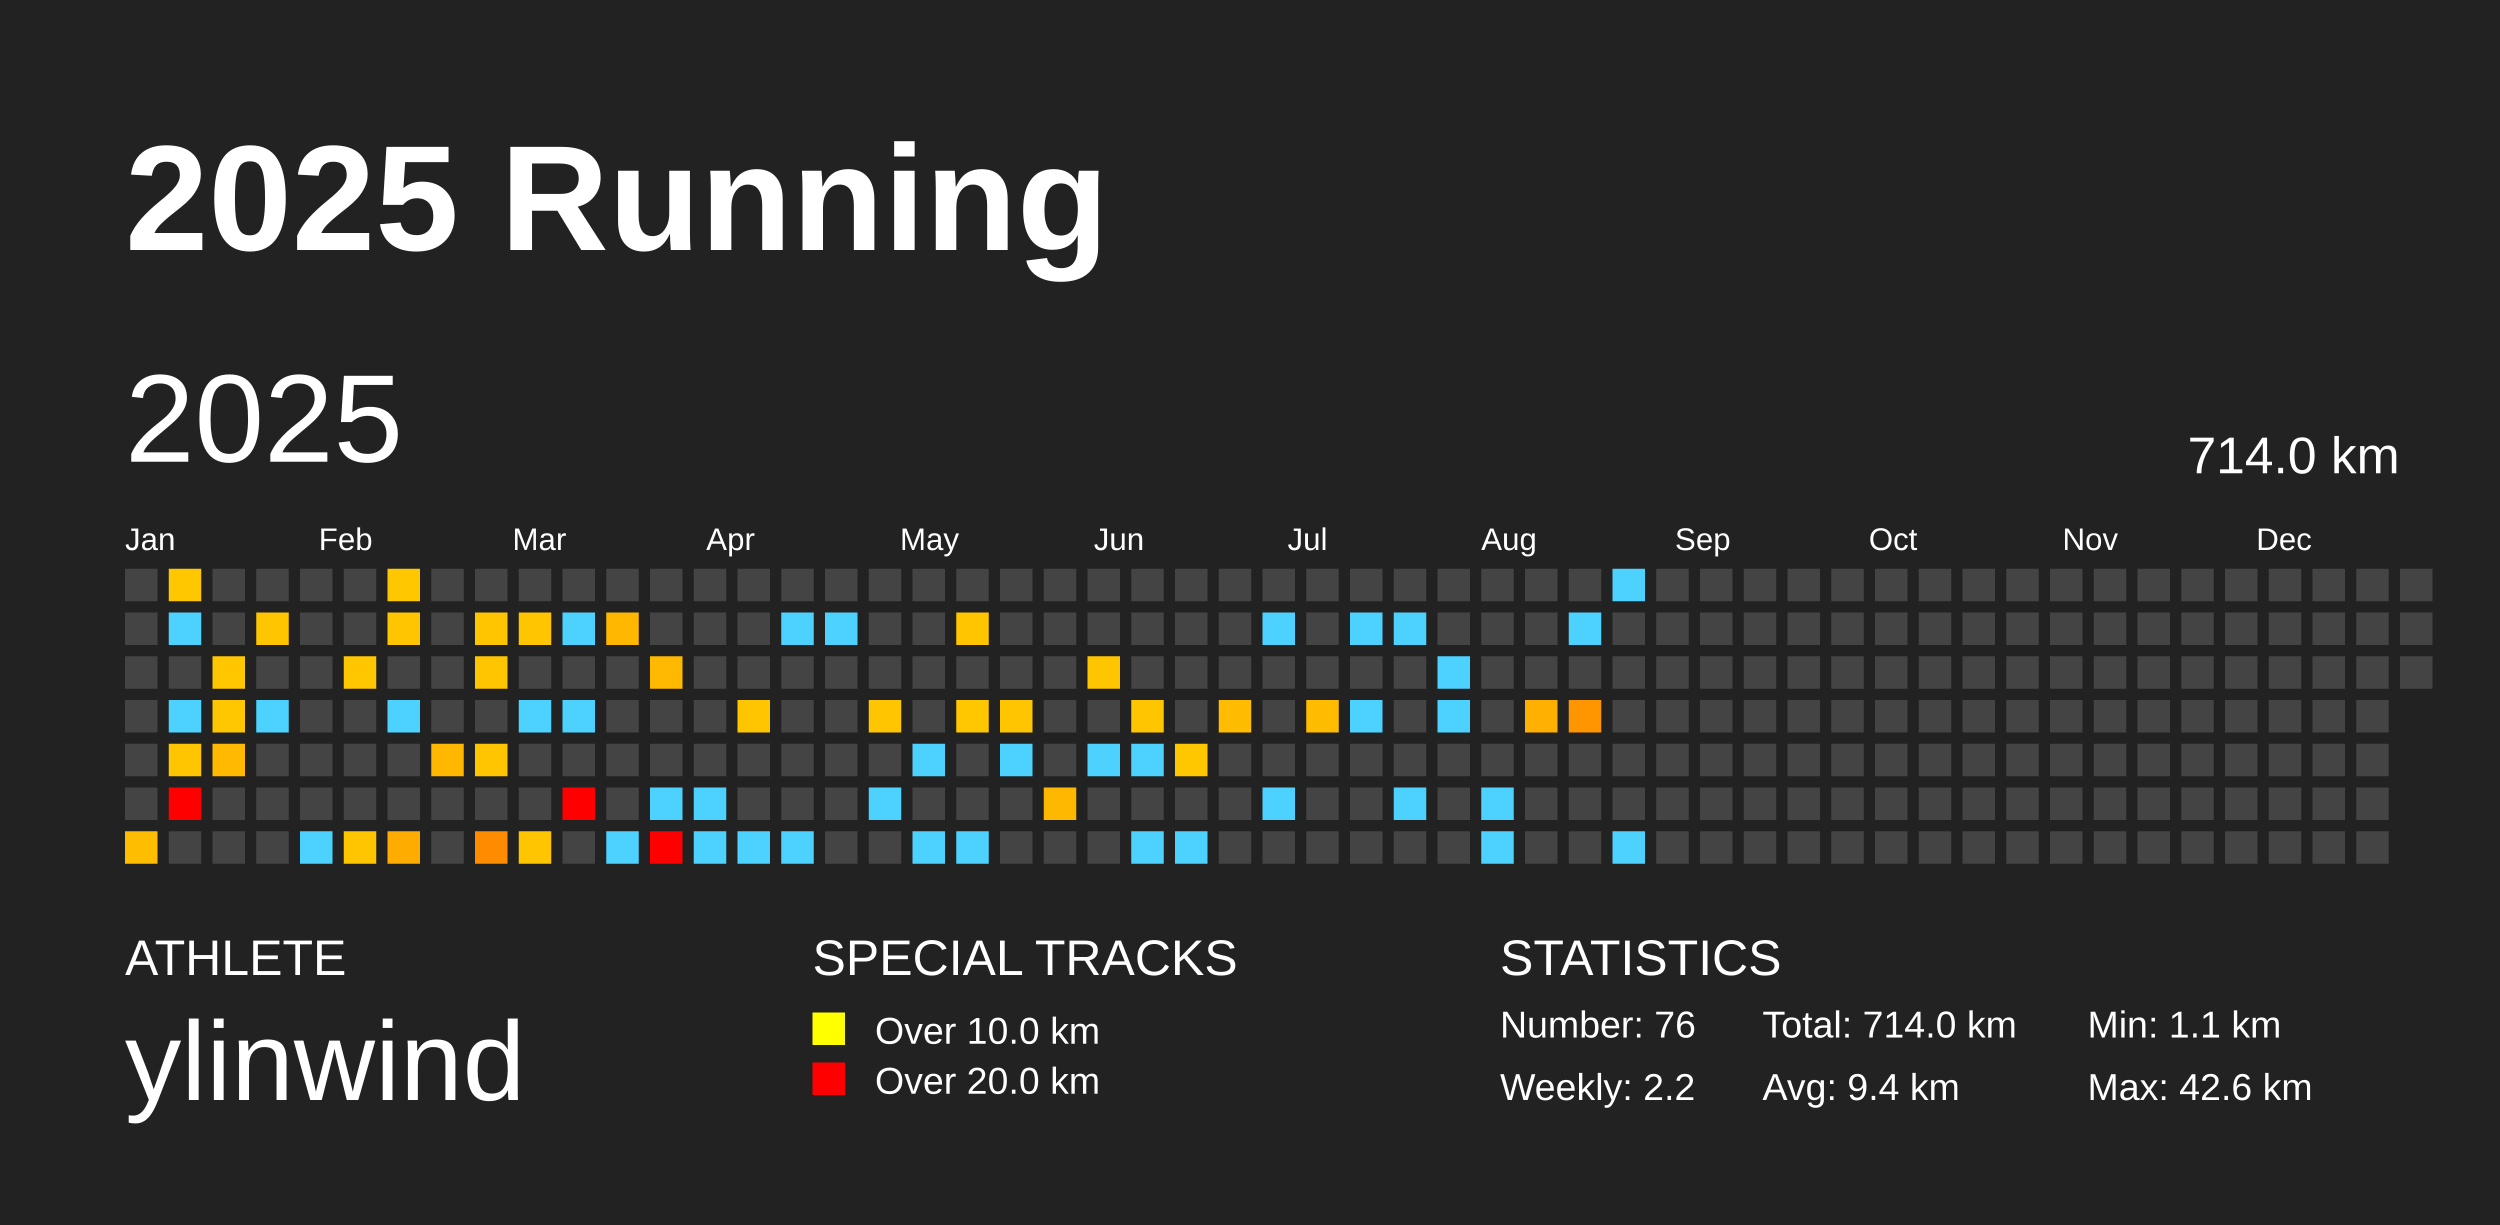
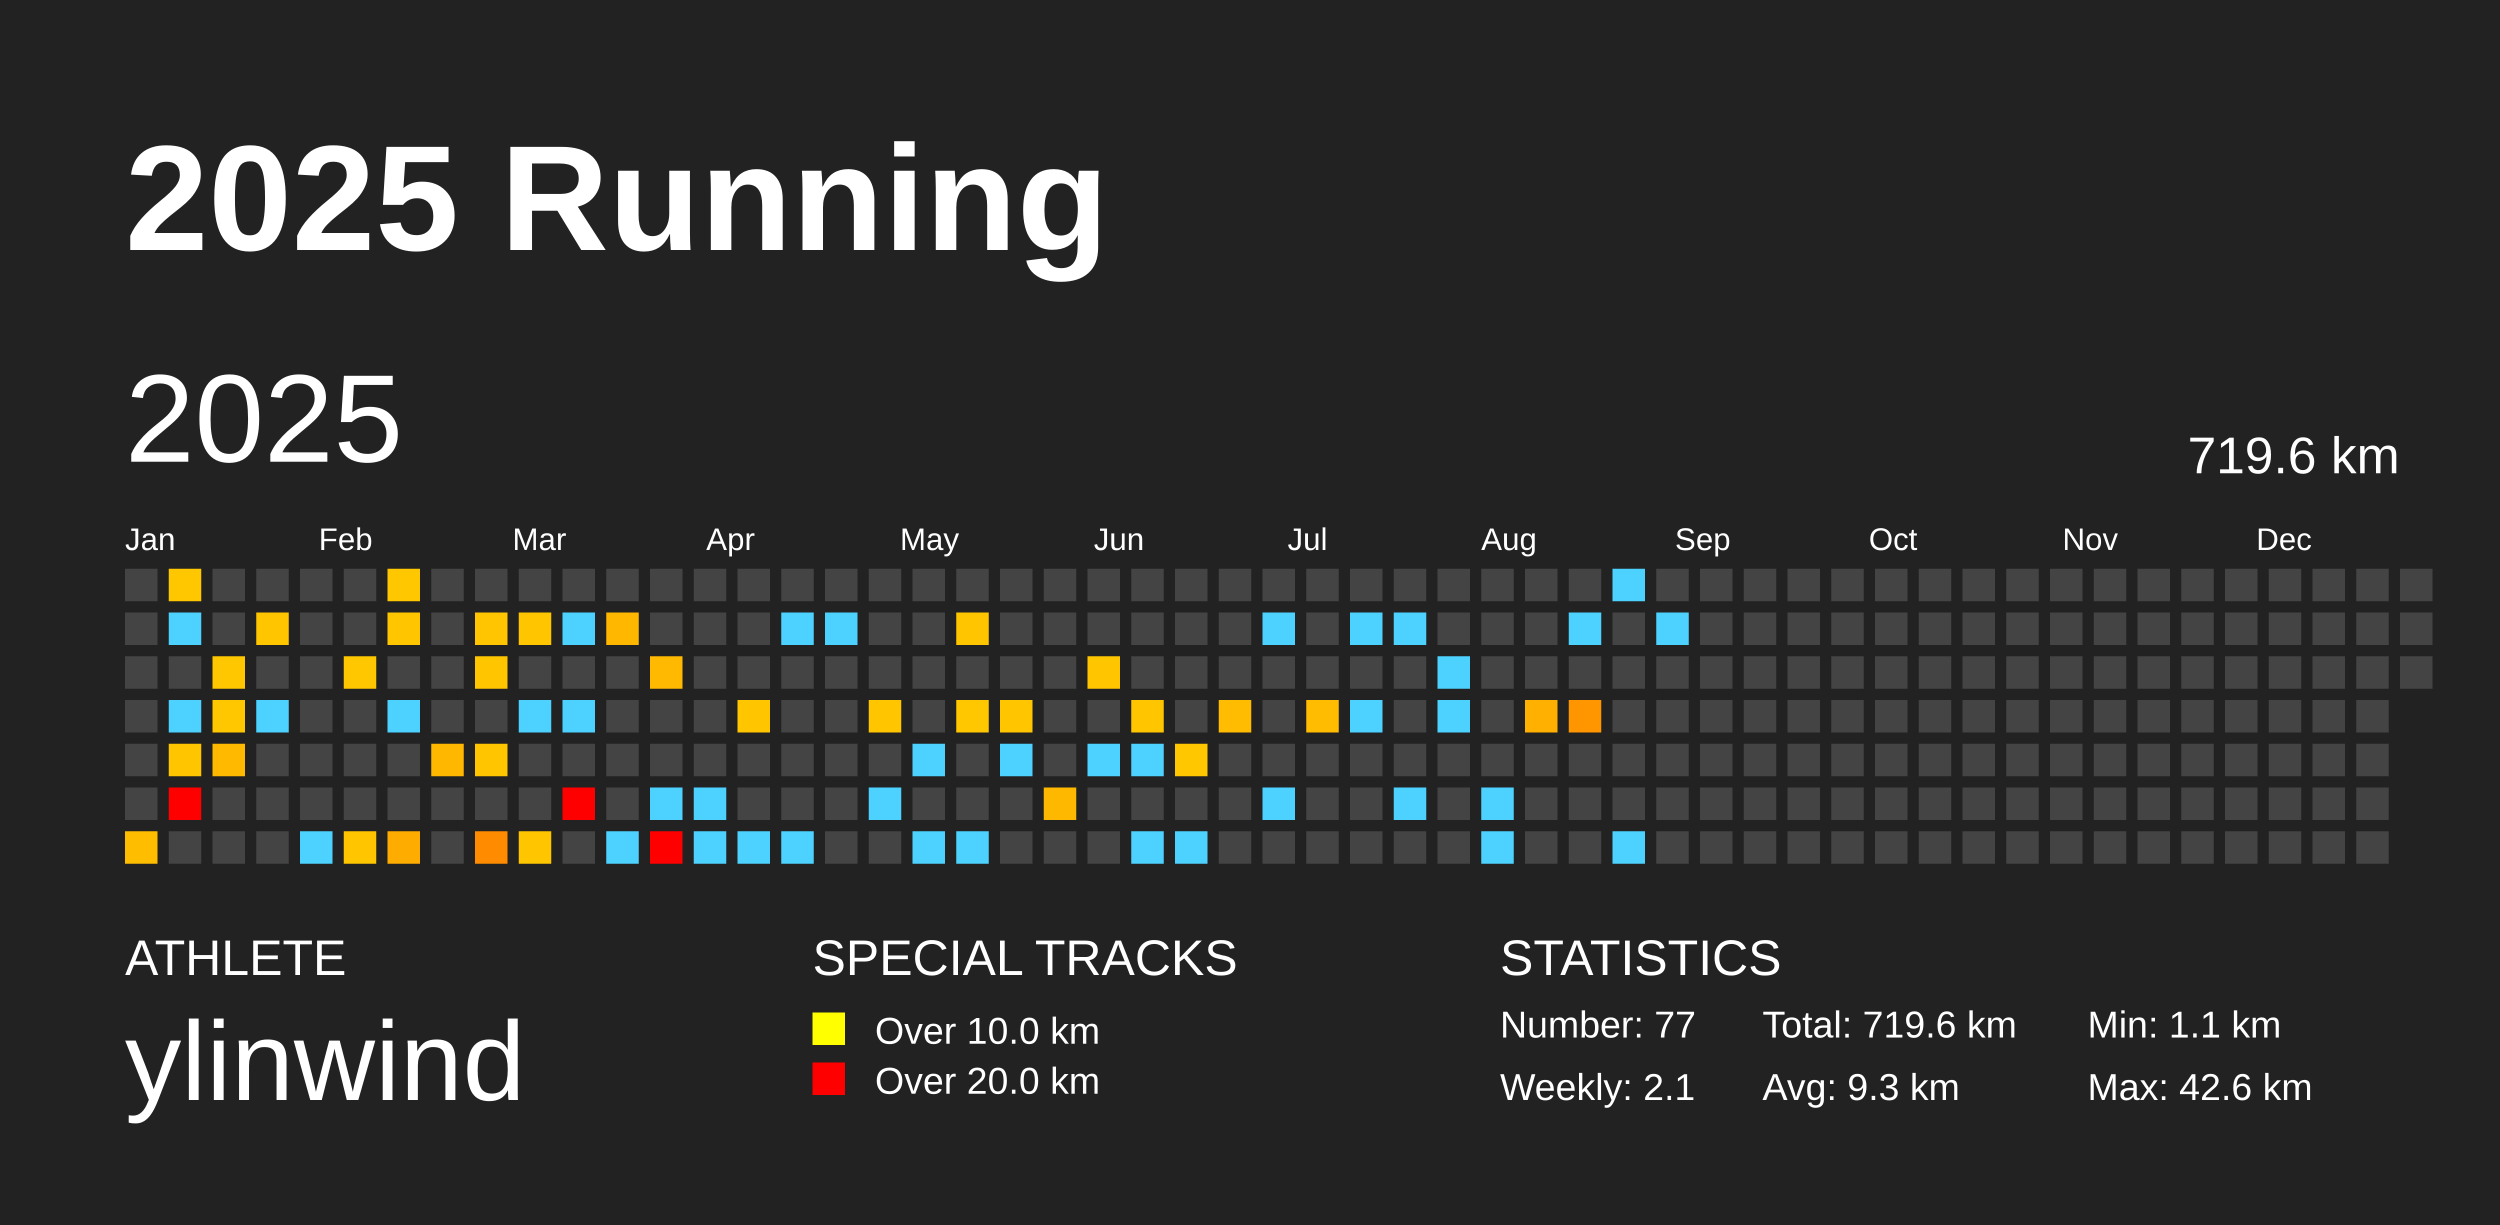
<svg xmlns="http://www.w3.org/2000/svg" baseProfile="full" height="98mm" version="1.1" viewBox="0,0,200,98" width="200mm">
  <defs />
  <rect fill="#222222" height="98" width="200" x="0" y="0" />
  <text fill="#FFFFFF" style="font-size:12px; font-family:Arial; font-weight:bold;" x="10" y="20">2025 Running</text>
  <text fill="#FFFFFF" style="font-size:4px; font-family:Arial" x="10" y="78">ATHLETE</text>
  <text fill="#FFFFFF" style="font-size:9px; font-family:Arial" x="10" y="88">ylinwind</text>
  <text fill="#FFFFFF" style="font-size:4px; font-family:Arial" x="65" y="78">SPECIAL TRACKS</text>
  <rect fill="yellow" height="2.6" width="2.6" x="65" y="81" />
  <text fill="#FFFFFF" style="font-size:3px; font-family:Arial" x="70" y="83.5">Over 10.0 km</text>
  <rect fill="red" height="2.6" width="2.6" x="65" y="85" />
  <text fill="#FFFFFF" style="font-size:3px; font-family:Arial" x="70" y="87.5">Over 20.0 km</text>
  <text fill="#FFFFFF" style="font-size:4px; font-family:Arial" x="120" y="78">STATISTICS</text>
-   <text fill="#FFFFFF" style="font-size:3px; font-family:Arial" x="120" y="83">Number: 76</text>
-   <text fill="#FFFFFF" style="font-size:3px; font-family:Arial" x="120" y="88">Weekly: 2.2</text>
-   <text fill="#FFFFFF" style="font-size:3px; font-family:Arial" x="141" y="83">Total: 714.0 km</text>
-   <text fill="#FFFFFF" style="font-size:3px; font-family:Arial" x="141" y="88">Avg: 9.4 km</text>
+   <text fill="#FFFFFF" style="font-size:3px; font-family:Arial" x="120" y="83">Number: 77</text>
+   <text fill="#FFFFFF" style="font-size:3px; font-family:Arial" x="120" y="88">Weekly: 2.1</text>
+   <text fill="#FFFFFF" style="font-size:3px; font-family:Arial" x="141" y="83">Total: 719.6 km</text>
+   <text fill="#FFFFFF" style="font-size:3px; font-family:Arial" x="141" y="88">Avg: 9.3 km</text>
  <text fill="#FFFFFF" style="font-size:3px; font-family:Arial" x="167" y="83">Min: 1.1 km</text>
  <text fill="#FFFFFF" style="font-size:3px; font-family:Arial" x="167" y="88">Max: 42.6 km</text>
  <text dominant-baseline="hanging" fill="#FFFFFF" style="font-size:10.0px; font-family:Arial;" x="10" y="30">2025</text>
-   <text dominant-baseline="hanging" fill="#FFFFFF" style="font-size:4.125px; font-family:Arial;" x="175" y="35">714.0 km</text>
+   <text dominant-baseline="hanging" fill="#FFFFFF" style="font-size:4.125px; font-family:Arial;" x="175" y="35">719.6 km</text>
  <text fill="#FFFFFF" style="font-size:2.5px; font-family:Arial" x="10.0" y="44">Jan</text>
  <text fill="#FFFFFF" style="font-size:2.5px; font-family:Arial" x="25.5" y="44">Feb</text>
  <text fill="#FFFFFF" style="font-size:2.5px; font-family:Arial" x="41.0" y="44">Mar</text>
  <text fill="#FFFFFF" style="font-size:2.5px; font-family:Arial" x="56.5" y="44">Apr</text>
  <text fill="#FFFFFF" style="font-size:2.5px; font-family:Arial" x="72.0" y="44">May</text>
  <text fill="#FFFFFF" style="font-size:2.5px; font-family:Arial" x="87.5" y="44">Jun</text>
  <text fill="#FFFFFF" style="font-size:2.5px; font-family:Arial" x="103.0" y="44">Jul</text>
  <text fill="#FFFFFF" style="font-size:2.5px; font-family:Arial" x="118.5" y="44">Aug</text>
  <text fill="#FFFFFF" style="font-size:2.5px; font-family:Arial" x="134.0" y="44">Sep</text>
  <text fill="#FFFFFF" style="font-size:2.5px; font-family:Arial" x="149.5" y="44">Oct</text>
  <text fill="#FFFFFF" style="font-size:2.5px; font-family:Arial" x="165.0" y="44">Nov</text>
  <text fill="#FFFFFF" style="font-size:2.5px; font-family:Arial" x="180.5" y="44">Dec</text>
  <rect fill="#444444" height="2.6" width="2.6" x="10.0" y="45.5" />
  <rect fill="#444444" height="2.6" width="2.6" x="10.0" y="49.0" />
  <rect fill="#444444" height="2.6" width="2.6" x="10.0" y="52.5" />
  <rect fill="#444444" height="2.6" width="2.6" x="10.0" y="56.0" />
  <rect fill="#444444" height="2.6" width="2.6" x="10.0" y="59.5" />
  <rect fill="#444444" height="2.6" width="2.6" x="10.0" y="63.0" />
  <rect fill="#ffbd00" height="2.6" width="2.6" x="10.0" y="66.5" />
  <rect fill="#ffc700" height="2.6" width="2.6" x="13.5" y="45.5" />
  <rect fill="#4dd2ff" height="2.6" width="2.6" x="13.5" y="49.0" />
  <rect fill="#444444" height="2.6" width="2.6" x="13.5" y="52.5" />
  <rect fill="#4dd2ff" height="2.6" width="2.6" x="13.5" y="56.0" />
  <rect fill="#ffc600" height="2.6" width="2.6" x="13.5" y="59.5" />
  <rect fill="red" height="2.6" width="2.6" x="13.5" y="63.0" />
  <rect fill="#444444" height="2.6" width="2.6" x="13.5" y="66.5" />
  <rect fill="#444444" height="2.6" width="2.6" x="17.0" y="45.5" />
  <rect fill="#444444" height="2.6" width="2.6" x="17.0" y="49.0" />
  <rect fill="#ffc700" height="2.6" width="2.6" x="17.0" y="52.5" />
  <rect fill="#ffc700" height="2.6" width="2.6" x="17.0" y="56.0" />
  <rect fill="#ffba00" height="2.6" width="2.6" x="17.0" y="59.5" />
  <rect fill="#444444" height="2.6" width="2.6" x="17.0" y="63.0" />
  <rect fill="#444444" height="2.6" width="2.6" x="17.0" y="66.5" />
  <rect fill="#444444" height="2.6" width="2.6" x="20.5" y="45.5" />
  <rect fill="#ffc600" height="2.6" width="2.6" x="20.5" y="49.0" />
  <rect fill="#444444" height="2.6" width="2.6" x="20.5" y="52.5" />
  <rect fill="#4dd2ff" height="2.6" width="2.6" x="20.5" y="56.0" />
  <rect fill="#444444" height="2.6" width="2.6" x="20.5" y="59.5" />
  <rect fill="#444444" height="2.6" width="2.6" x="20.5" y="63.0" />
  <rect fill="#444444" height="2.6" width="2.6" x="20.5" y="66.5" />
  <rect fill="#444444" height="2.6" width="2.6" x="24.0" y="45.5" />
  <rect fill="#444444" height="2.6" width="2.6" x="24.0" y="49.0" />
  <rect fill="#444444" height="2.6" width="2.6" x="24.0" y="52.5" />
  <rect fill="#444444" height="2.6" width="2.6" x="24.0" y="56.0" />
  <rect fill="#444444" height="2.6" width="2.6" x="24.0" y="59.5" />
  <rect fill="#444444" height="2.6" width="2.6" x="24.0" y="63.0" />
  <rect fill="#4dd2ff" height="2.6" width="2.6" x="24.0" y="66.5" />
  <rect fill="#444444" height="2.6" width="2.6" x="27.5" y="45.5" />
  <rect fill="#444444" height="2.6" width="2.6" x="27.5" y="49.0" />
  <rect fill="#ffc700" height="2.6" width="2.6" x="27.5" y="52.5" />
  <rect fill="#444444" height="2.6" width="2.6" x="27.5" y="56.0" />
  <rect fill="#444444" height="2.6" width="2.6" x="27.5" y="59.5" />
  <rect fill="#444444" height="2.6" width="2.6" x="27.5" y="63.0" />
  <rect fill="#ffc600" height="2.6" width="2.6" x="27.5" y="66.5" />
  <rect fill="#ffc700" height="2.6" width="2.6" x="31.0" y="45.5" />
  <rect fill="#ffc600" height="2.6" width="2.6" x="31.0" y="49.0" />
  <rect fill="#444444" height="2.6" width="2.6" x="31.0" y="52.5" />
  <rect fill="#4dd2ff" height="2.6" width="2.6" x="31.0" y="56.0" />
  <rect fill="#444444" height="2.6" width="2.6" x="31.0" y="59.5" />
  <rect fill="#444444" height="2.6" width="2.6" x="31.0" y="63.0" />
  <rect fill="#ffac00" height="2.6" width="2.6" x="31.0" y="66.5" />
  <rect fill="#444444" height="2.6" width="2.6" x="34.5" y="45.5" />
  <rect fill="#444444" height="2.6" width="2.6" x="34.5" y="49.0" />
  <rect fill="#444444" height="2.6" width="2.6" x="34.5" y="52.5" />
  <rect fill="#444444" height="2.6" width="2.6" x="34.5" y="56.0" />
  <rect fill="#ffb700" height="2.6" width="2.6" x="34.5" y="59.5" />
  <rect fill="#444444" height="2.6" width="2.6" x="34.5" y="63.0" />
  <rect fill="#444444" height="2.6" width="2.6" x="34.5" y="66.5" />
  <rect fill="#444444" height="2.6" width="2.6" x="38.0" y="45.5" />
  <rect fill="#ffc500" height="2.6" width="2.6" x="38.0" y="49.0" />
  <rect fill="#ffc600" height="2.6" width="2.6" x="38.0" y="52.5" />
  <rect fill="#444444" height="2.6" width="2.6" x="38.0" y="56.0" />
  <rect fill="#ffc600" height="2.6" width="2.6" x="38.0" y="59.5" />
  <rect fill="#444444" height="2.6" width="2.6" x="38.0" y="63.0" />
  <rect fill="#ff8c00" height="2.6" width="2.6" x="38.0" y="66.5" />
  <rect fill="#444444" height="2.6" width="2.6" x="41.5" y="45.5" />
  <rect fill="#ffc600" height="2.6" width="2.6" x="41.5" y="49.0" />
  <rect fill="#444444" height="2.6" width="2.6" x="41.5" y="52.5" />
  <rect fill="#4dd2ff" height="2.6" width="2.6" x="41.5" y="56.0" />
  <rect fill="#444444" height="2.6" width="2.6" x="41.5" y="59.5" />
  <rect fill="#444444" height="2.6" width="2.6" x="41.5" y="63.0" />
  <rect fill="#ffc600" height="2.6" width="2.6" x="41.5" y="66.5" />
  <rect fill="#444444" height="2.6" width="2.6" x="45.0" y="45.5" />
  <rect fill="#4dd2ff" height="2.6" width="2.6" x="45.0" y="49.0" />
  <rect fill="#444444" height="2.6" width="2.6" x="45.0" y="52.5" />
  <rect fill="#4dd2ff" height="2.6" width="2.6" x="45.0" y="56.0" />
  <rect fill="#444444" height="2.6" width="2.6" x="45.0" y="59.5" />
  <rect fill="red" height="2.6" width="2.6" x="45.0" y="63.0" />
  <rect fill="#444444" height="2.6" width="2.6" x="45.0" y="66.5" />
  <rect fill="#444444" height="2.6" width="2.6" x="48.5" y="45.5" />
  <rect fill="#ffb700" height="2.6" width="2.6" x="48.5" y="49.0" />
  <rect fill="#444444" height="2.6" width="2.6" x="48.5" y="52.5" />
  <rect fill="#444444" height="2.6" width="2.6" x="48.5" y="56.0" />
  <rect fill="#444444" height="2.6" width="2.6" x="48.5" y="59.5" />
  <rect fill="#444444" height="2.6" width="2.6" x="48.5" y="63.0" />
  <rect fill="#4dd2ff" height="2.6" width="2.6" x="48.5" y="66.5" />
  <rect fill="#444444" height="2.6" width="2.6" x="52.0" y="45.5" />
  <rect fill="#444444" height="2.6" width="2.6" x="52.0" y="49.0" />
  <rect fill="#ffb900" height="2.6" width="2.6" x="52.0" y="52.5" />
  <rect fill="#444444" height="2.6" width="2.6" x="52.0" y="56.0" />
  <rect fill="#444444" height="2.6" width="2.6" x="52.0" y="59.5" />
  <rect fill="#4dd2ff" height="2.6" width="2.6" x="52.0" y="63.0" />
  <rect fill="red" height="2.6" width="2.6" x="52.0" y="66.5" />
  <rect fill="#444444" height="2.6" width="2.6" x="55.5" y="45.5" />
  <rect fill="#444444" height="2.6" width="2.6" x="55.5" y="49.0" />
  <rect fill="#444444" height="2.6" width="2.6" x="55.5" y="52.5" />
  <rect fill="#444444" height="2.6" width="2.6" x="55.5" y="56.0" />
  <rect fill="#444444" height="2.6" width="2.6" x="55.5" y="59.5" />
  <rect fill="#4dd2ff" height="2.6" width="2.6" x="55.5" y="63.0" />
  <rect fill="#4dd2ff" height="2.6" width="2.6" x="55.5" y="66.5" />
  <rect fill="#444444" height="2.6" width="2.6" x="59.0" y="45.5" />
  <rect fill="#444444" height="2.6" width="2.6" x="59.0" y="49.0" />
  <rect fill="#444444" height="2.6" width="2.6" x="59.0" y="52.5" />
  <rect fill="#ffc600" height="2.6" width="2.6" x="59.0" y="56.0" />
  <rect fill="#444444" height="2.6" width="2.6" x="59.0" y="59.5" />
  <rect fill="#444444" height="2.6" width="2.6" x="59.0" y="63.0" />
  <rect fill="#4dd2ff" height="2.6" width="2.6" x="59.0" y="66.5" />
  <rect fill="#444444" height="2.6" width="2.6" x="62.5" y="45.5" />
  <rect fill="#4dd2ff" height="2.6" width="2.6" x="62.5" y="49.0" />
  <rect fill="#444444" height="2.6" width="2.6" x="62.5" y="52.5" />
  <rect fill="#444444" height="2.6" width="2.6" x="62.5" y="56.0" />
  <rect fill="#444444" height="2.6" width="2.6" x="62.5" y="59.5" />
  <rect fill="#444444" height="2.6" width="2.6" x="62.5" y="63.0" />
  <rect fill="#4dd2ff" height="2.6" width="2.6" x="62.5" y="66.5" />
  <rect fill="#444444" height="2.6" width="2.6" x="66.0" y="45.5" />
  <rect fill="#4dd2ff" height="2.6" width="2.6" x="66.0" y="49.0" />
  <rect fill="#444444" height="2.6" width="2.6" x="66.0" y="52.5" />
  <rect fill="#444444" height="2.6" width="2.6" x="66.0" y="56.0" />
  <rect fill="#444444" height="2.6" width="2.6" x="66.0" y="59.5" />
  <rect fill="#444444" height="2.6" width="2.6" x="66.0" y="63.0" />
  <rect fill="#444444" height="2.6" width="2.6" x="66.0" y="66.5" />
  <rect fill="#444444" height="2.6" width="2.6" x="69.5" y="45.5" />
  <rect fill="#444444" height="2.6" width="2.6" x="69.5" y="49.0" />
  <rect fill="#444444" height="2.6" width="2.6" x="69.5" y="52.5" />
  <rect fill="#ffc600" height="2.6" width="2.6" x="69.5" y="56.0" />
  <rect fill="#444444" height="2.6" width="2.6" x="69.5" y="59.5" />
  <rect fill="#4dd2ff" height="2.6" width="2.6" x="69.5" y="63.0" />
  <rect fill="#444444" height="2.6" width="2.6" x="69.5" y="66.5" />
  <rect fill="#444444" height="2.6" width="2.6" x="73.0" y="45.5" />
  <rect fill="#444444" height="2.6" width="2.6" x="73.0" y="49.0" />
  <rect fill="#444444" height="2.6" width="2.6" x="73.0" y="52.5" />
  <rect fill="#444444" height="2.6" width="2.6" x="73.0" y="56.0" />
  <rect fill="#4dd2ff" height="2.6" width="2.6" x="73.0" y="59.5" />
  <rect fill="#444444" height="2.6" width="2.6" x="73.0" y="63.0" />
  <rect fill="#4dd2ff" height="2.6" width="2.6" x="73.0" y="66.5" />
  <rect fill="#444444" height="2.6" width="2.6" x="76.5" y="45.5" />
  <rect fill="#ffc600" height="2.6" width="2.6" x="76.5" y="49.0" />
  <rect fill="#444444" height="2.6" width="2.6" x="76.5" y="52.5" />
  <rect fill="#ffc700" height="2.6" width="2.6" x="76.5" y="56.0" />
  <rect fill="#444444" height="2.6" width="2.6" x="76.5" y="59.5" />
  <rect fill="#444444" height="2.6" width="2.6" x="76.5" y="63.0" />
  <rect fill="#4dd2ff" height="2.6" width="2.6" x="76.5" y="66.5" />
  <rect fill="#444444" height="2.6" width="2.6" x="80.0" y="45.5" />
  <rect fill="#444444" height="2.6" width="2.6" x="80.0" y="49.0" />
  <rect fill="#444444" height="2.6" width="2.6" x="80.0" y="52.5" />
  <rect fill="#ffc600" height="2.6" width="2.6" x="80.0" y="56.0" />
  <rect fill="#4dd2ff" height="2.6" width="2.6" x="80.0" y="59.5" />
  <rect fill="#444444" height="2.6" width="2.6" x="80.0" y="63.0" />
  <rect fill="#444444" height="2.6" width="2.6" x="80.0" y="66.5" />
  <rect fill="#444444" height="2.6" width="2.6" x="83.5" y="45.5" />
  <rect fill="#444444" height="2.6" width="2.6" x="83.5" y="49.0" />
  <rect fill="#444444" height="2.6" width="2.6" x="83.5" y="52.5" />
  <rect fill="#444444" height="2.6" width="2.6" x="83.5" y="56.0" />
  <rect fill="#444444" height="2.6" width="2.6" x="83.5" y="59.5" />
  <rect fill="#ffb800" height="2.6" width="2.6" x="83.5" y="63.0" />
  <rect fill="#444444" height="2.6" width="2.6" x="83.5" y="66.5" />
  <rect fill="#444444" height="2.6" width="2.6" x="87.0" y="45.5" />
  <rect fill="#444444" height="2.6" width="2.6" x="87.0" y="49.0" />
  <rect fill="#ffc600" height="2.6" width="2.6" x="87.0" y="52.5" />
  <rect fill="#444444" height="2.6" width="2.6" x="87.0" y="56.0" />
  <rect fill="#4dd2ff" height="2.6" width="2.6" x="87.0" y="59.5" />
  <rect fill="#444444" height="2.6" width="2.6" x="87.0" y="63.0" />
  <rect fill="#444444" height="2.6" width="2.6" x="87.0" y="66.5" />
  <rect fill="#444444" height="2.6" width="2.6" x="90.5" y="45.5" />
  <rect fill="#444444" height="2.6" width="2.6" x="90.5" y="49.0" />
  <rect fill="#444444" height="2.6" width="2.6" x="90.5" y="52.5" />
  <rect fill="#ffc600" height="2.6" width="2.6" x="90.5" y="56.0" />
  <rect fill="#4dd2ff" height="2.6" width="2.6" x="90.5" y="59.5" />
  <rect fill="#444444" height="2.6" width="2.6" x="90.5" y="63.0" />
  <rect fill="#4dd2ff" height="2.6" width="2.6" x="90.5" y="66.5" />
  <rect fill="#444444" height="2.6" width="2.6" x="94.0" y="45.5" />
  <rect fill="#444444" height="2.6" width="2.6" x="94.0" y="49.0" />
  <rect fill="#444444" height="2.6" width="2.6" x="94.0" y="52.5" />
  <rect fill="#444444" height="2.6" width="2.6" x="94.0" y="56.0" />
  <rect fill="#ffc700" height="2.6" width="2.6" x="94.0" y="59.5" />
  <rect fill="#444444" height="2.6" width="2.6" x="94.0" y="63.0" />
  <rect fill="#4dd2ff" height="2.6" width="2.6" x="94.0" y="66.5" />
  <rect fill="#444444" height="2.6" width="2.6" x="97.5" y="45.5" />
  <rect fill="#444444" height="2.6" width="2.6" x="97.5" y="49.0" />
  <rect fill="#444444" height="2.6" width="2.6" x="97.5" y="52.5" />
  <rect fill="#ffbc00" height="2.6" width="2.6" x="97.5" y="56.0" />
  <rect fill="#444444" height="2.6" width="2.6" x="97.5" y="59.5" />
  <rect fill="#444444" height="2.6" width="2.6" x="97.5" y="63.0" />
  <rect fill="#444444" height="2.6" width="2.6" x="97.5" y="66.5" />
  <rect fill="#444444" height="2.6" width="2.6" x="101.0" y="45.5" />
  <rect fill="#4dd2ff" height="2.6" width="2.6" x="101.0" y="49.0" />
  <rect fill="#444444" height="2.6" width="2.6" x="101.0" y="52.5" />
  <rect fill="#444444" height="2.6" width="2.6" x="101.0" y="56.0" />
  <rect fill="#444444" height="2.6" width="2.6" x="101.0" y="59.5" />
  <rect fill="#4dd2ff" height="2.6" width="2.6" x="101.0" y="63.0" />
  <rect fill="#444444" height="2.6" width="2.6" x="101.0" y="66.5" />
  <rect fill="#444444" height="2.6" width="2.6" x="104.5" y="45.5" />
  <rect fill="#444444" height="2.6" width="2.6" x="104.5" y="49.0" />
  <rect fill="#444444" height="2.6" width="2.6" x="104.5" y="52.5" />
  <rect fill="#ffbc00" height="2.6" width="2.6" x="104.5" y="56.0" />
  <rect fill="#444444" height="2.6" width="2.6" x="104.5" y="59.5" />
  <rect fill="#444444" height="2.6" width="2.6" x="104.5" y="63.0" />
  <rect fill="#444444" height="2.6" width="2.6" x="104.5" y="66.5" />
  <rect fill="#444444" height="2.6" width="2.6" x="108.0" y="45.5" />
  <rect fill="#4dd2ff" height="2.6" width="2.6" x="108.0" y="49.0" />
  <rect fill="#444444" height="2.6" width="2.6" x="108.0" y="52.5" />
  <rect fill="#4dd2ff" height="2.6" width="2.6" x="108.0" y="56.0" />
  <rect fill="#444444" height="2.6" width="2.6" x="108.0" y="59.5" />
  <rect fill="#444444" height="2.6" width="2.6" x="108.0" y="63.0" />
  <rect fill="#444444" height="2.6" width="2.6" x="108.0" y="66.5" />
  <rect fill="#444444" height="2.6" width="2.6" x="111.5" y="45.5" />
  <rect fill="#4dd2ff" height="2.6" width="2.6" x="111.5" y="49.0" />
  <rect fill="#444444" height="2.6" width="2.6" x="111.5" y="52.5" />
  <rect fill="#444444" height="2.6" width="2.6" x="111.5" y="56.0" />
  <rect fill="#444444" height="2.6" width="2.6" x="111.5" y="59.5" />
  <rect fill="#4dd2ff" height="2.6" width="2.6" x="111.5" y="63.0" />
  <rect fill="#444444" height="2.6" width="2.6" x="111.5" y="66.5" />
  <rect fill="#444444" height="2.6" width="2.6" x="115.0" y="45.5" />
  <rect fill="#444444" height="2.6" width="2.6" x="115.0" y="49.0" />
  <rect fill="#4dd2ff" height="2.6" width="2.6" x="115.0" y="52.5" />
  <rect fill="#4dd2ff" height="2.6" width="2.6" x="115.0" y="56.0" />
  <rect fill="#444444" height="2.6" width="2.6" x="115.0" y="59.5" />
  <rect fill="#444444" height="2.6" width="2.6" x="115.0" y="63.0" />
  <rect fill="#444444" height="2.6" width="2.6" x="115.0" y="66.5" />
  <rect fill="#444444" height="2.6" width="2.6" x="118.5" y="45.5" />
  <rect fill="#444444" height="2.6" width="2.6" x="118.5" y="49.0" />
  <rect fill="#444444" height="2.6" width="2.6" x="118.5" y="52.5" />
  <rect fill="#444444" height="2.6" width="2.6" x="118.5" y="56.0" />
  <rect fill="#444444" height="2.6" width="2.6" x="118.5" y="59.5" />
  <rect fill="#4dd2ff" height="2.6" width="2.6" x="118.5" y="63.0" />
  <rect fill="#4dd2ff" height="2.6" width="2.6" x="118.5" y="66.5" />
  <rect fill="#444444" height="2.6" width="2.6" x="122.0" y="45.5" />
  <rect fill="#444444" height="2.6" width="2.6" x="122.0" y="49.0" />
  <rect fill="#444444" height="2.6" width="2.6" x="122.0" y="52.5" />
  <rect fill="#ffb000" height="2.6" width="2.6" x="122.0" y="56.0" />
  <rect fill="#444444" height="2.6" width="2.6" x="122.0" y="59.5" />
  <rect fill="#444444" height="2.6" width="2.6" x="122.0" y="63.0" />
  <rect fill="#444444" height="2.6" width="2.6" x="122.0" y="66.5" />
  <rect fill="#444444" height="2.6" width="2.6" x="125.5" y="45.5" />
  <rect fill="#4dd2ff" height="2.6" width="2.6" x="125.5" y="49.0" />
  <rect fill="#444444" height="2.6" width="2.6" x="125.5" y="52.5" />
  <rect fill="#ff9600" height="2.6" width="2.6" x="125.5" y="56.0" />
  <rect fill="#444444" height="2.6" width="2.6" x="125.5" y="59.5" />
  <rect fill="#444444" height="2.6" width="2.6" x="125.5" y="63.0" />
  <rect fill="#444444" height="2.6" width="2.6" x="125.5" y="66.5" />
  <rect fill="#4dd2ff" height="2.6" width="2.6" x="129.0" y="45.5" />
  <rect fill="#444444" height="2.6" width="2.6" x="129.0" y="49.0" />
  <rect fill="#444444" height="2.6" width="2.6" x="129.0" y="52.5" />
  <rect fill="#444444" height="2.6" width="2.6" x="129.0" y="56.0" />
  <rect fill="#444444" height="2.6" width="2.6" x="129.0" y="59.5" />
  <rect fill="#444444" height="2.6" width="2.6" x="129.0" y="63.0" />
  <rect fill="#4dd2ff" height="2.6" width="2.6" x="129.0" y="66.5" />
  <rect fill="#444444" height="2.6" width="2.6" x="132.5" y="45.5" />
-   <rect fill="#444444" height="2.6" width="2.6" x="132.5" y="49.0" />
+   <rect fill="#4dd2ff" height="2.6" width="2.6" x="132.5" y="49.0" />
  <rect fill="#444444" height="2.6" width="2.6" x="132.5" y="52.5" />
  <rect fill="#444444" height="2.6" width="2.6" x="132.5" y="56.0" />
  <rect fill="#444444" height="2.6" width="2.6" x="132.5" y="59.5" />
  <rect fill="#444444" height="2.6" width="2.6" x="132.5" y="63.0" />
  <rect fill="#444444" height="2.6" width="2.6" x="132.5" y="66.5" />
  <rect fill="#444444" height="2.6" width="2.6" x="136.0" y="45.5" />
  <rect fill="#444444" height="2.6" width="2.6" x="136.0" y="49.0" />
  <rect fill="#444444" height="2.6" width="2.6" x="136.0" y="52.5" />
  <rect fill="#444444" height="2.6" width="2.6" x="136.0" y="56.0" />
  <rect fill="#444444" height="2.6" width="2.6" x="136.0" y="59.5" />
  <rect fill="#444444" height="2.6" width="2.6" x="136.0" y="63.0" />
  <rect fill="#444444" height="2.6" width="2.6" x="136.0" y="66.5" />
  <rect fill="#444444" height="2.6" width="2.6" x="139.5" y="45.5" />
  <rect fill="#444444" height="2.6" width="2.6" x="139.5" y="49.0" />
  <rect fill="#444444" height="2.6" width="2.6" x="139.5" y="52.5" />
  <rect fill="#444444" height="2.6" width="2.6" x="139.5" y="56.0" />
  <rect fill="#444444" height="2.6" width="2.6" x="139.5" y="59.5" />
  <rect fill="#444444" height="2.6" width="2.6" x="139.5" y="63.0" />
  <rect fill="#444444" height="2.6" width="2.6" x="139.5" y="66.5" />
  <rect fill="#444444" height="2.6" width="2.6" x="143.0" y="45.5" />
  <rect fill="#444444" height="2.6" width="2.6" x="143.0" y="49.0" />
  <rect fill="#444444" height="2.6" width="2.6" x="143.0" y="52.5" />
  <rect fill="#444444" height="2.6" width="2.6" x="143.0" y="56.0" />
  <rect fill="#444444" height="2.6" width="2.6" x="143.0" y="59.5" />
  <rect fill="#444444" height="2.6" width="2.6" x="143.0" y="63.0" />
  <rect fill="#444444" height="2.6" width="2.6" x="143.0" y="66.5" />
  <rect fill="#444444" height="2.6" width="2.6" x="146.5" y="45.5" />
  <rect fill="#444444" height="2.6" width="2.6" x="146.5" y="49.0" />
  <rect fill="#444444" height="2.6" width="2.6" x="146.5" y="52.5" />
  <rect fill="#444444" height="2.6" width="2.6" x="146.5" y="56.0" />
  <rect fill="#444444" height="2.6" width="2.6" x="146.5" y="59.5" />
  <rect fill="#444444" height="2.6" width="2.6" x="146.5" y="63.0" />
  <rect fill="#444444" height="2.6" width="2.6" x="146.5" y="66.5" />
  <rect fill="#444444" height="2.6" width="2.6" x="150.0" y="45.5" />
  <rect fill="#444444" height="2.6" width="2.6" x="150.0" y="49.0" />
  <rect fill="#444444" height="2.6" width="2.6" x="150.0" y="52.5" />
  <rect fill="#444444" height="2.6" width="2.6" x="150.0" y="56.0" />
  <rect fill="#444444" height="2.6" width="2.6" x="150.0" y="59.5" />
  <rect fill="#444444" height="2.6" width="2.6" x="150.0" y="63.0" />
  <rect fill="#444444" height="2.6" width="2.6" x="150.0" y="66.5" />
  <rect fill="#444444" height="2.6" width="2.6" x="153.5" y="45.5" />
  <rect fill="#444444" height="2.6" width="2.6" x="153.5" y="49.0" />
  <rect fill="#444444" height="2.6" width="2.6" x="153.5" y="52.5" />
  <rect fill="#444444" height="2.6" width="2.6" x="153.5" y="56.0" />
  <rect fill="#444444" height="2.6" width="2.6" x="153.5" y="59.5" />
  <rect fill="#444444" height="2.6" width="2.6" x="153.5" y="63.0" />
  <rect fill="#444444" height="2.6" width="2.6" x="153.5" y="66.5" />
  <rect fill="#444444" height="2.6" width="2.6" x="157.0" y="45.5" />
  <rect fill="#444444" height="2.6" width="2.6" x="157.0" y="49.0" />
  <rect fill="#444444" height="2.6" width="2.6" x="157.0" y="52.5" />
  <rect fill="#444444" height="2.6" width="2.6" x="157.0" y="56.0" />
  <rect fill="#444444" height="2.6" width="2.6" x="157.0" y="59.5" />
  <rect fill="#444444" height="2.6" width="2.6" x="157.0" y="63.0" />
  <rect fill="#444444" height="2.6" width="2.6" x="157.0" y="66.5" />
  <rect fill="#444444" height="2.6" width="2.6" x="160.5" y="45.5" />
  <rect fill="#444444" height="2.6" width="2.6" x="160.5" y="49.0" />
  <rect fill="#444444" height="2.6" width="2.6" x="160.5" y="52.5" />
  <rect fill="#444444" height="2.6" width="2.6" x="160.5" y="56.0" />
  <rect fill="#444444" height="2.6" width="2.6" x="160.5" y="59.5" />
  <rect fill="#444444" height="2.6" width="2.6" x="160.5" y="63.0" />
  <rect fill="#444444" height="2.6" width="2.6" x="160.5" y="66.5" />
  <rect fill="#444444" height="2.6" width="2.6" x="164.0" y="45.5" />
  <rect fill="#444444" height="2.6" width="2.6" x="164.0" y="49.0" />
  <rect fill="#444444" height="2.6" width="2.6" x="164.0" y="52.5" />
  <rect fill="#444444" height="2.6" width="2.6" x="164.0" y="56.0" />
  <rect fill="#444444" height="2.6" width="2.6" x="164.0" y="59.5" />
  <rect fill="#444444" height="2.6" width="2.6" x="164.0" y="63.0" />
  <rect fill="#444444" height="2.6" width="2.6" x="164.0" y="66.5" />
  <rect fill="#444444" height="2.6" width="2.6" x="167.5" y="45.5" />
  <rect fill="#444444" height="2.6" width="2.6" x="167.5" y="49.0" />
  <rect fill="#444444" height="2.6" width="2.6" x="167.5" y="52.5" />
  <rect fill="#444444" height="2.6" width="2.6" x="167.5" y="56.0" />
  <rect fill="#444444" height="2.6" width="2.6" x="167.5" y="59.5" />
  <rect fill="#444444" height="2.6" width="2.6" x="167.5" y="63.0" />
  <rect fill="#444444" height="2.6" width="2.6" x="167.5" y="66.5" />
  <rect fill="#444444" height="2.6" width="2.6" x="171.0" y="45.5" />
  <rect fill="#444444" height="2.6" width="2.6" x="171.0" y="49.0" />
  <rect fill="#444444" height="2.6" width="2.6" x="171.0" y="52.5" />
  <rect fill="#444444" height="2.6" width="2.6" x="171.0" y="56.0" />
  <rect fill="#444444" height="2.6" width="2.6" x="171.0" y="59.5" />
  <rect fill="#444444" height="2.6" width="2.6" x="171.0" y="63.0" />
  <rect fill="#444444" height="2.6" width="2.6" x="171.0" y="66.5" />
  <rect fill="#444444" height="2.6" width="2.6" x="174.5" y="45.5" />
  <rect fill="#444444" height="2.6" width="2.6" x="174.5" y="49.0" />
  <rect fill="#444444" height="2.6" width="2.6" x="174.5" y="52.5" />
  <rect fill="#444444" height="2.6" width="2.6" x="174.5" y="56.0" />
  <rect fill="#444444" height="2.6" width="2.6" x="174.5" y="59.5" />
  <rect fill="#444444" height="2.6" width="2.6" x="174.5" y="63.0" />
  <rect fill="#444444" height="2.6" width="2.6" x="174.5" y="66.5" />
  <rect fill="#444444" height="2.6" width="2.6" x="178.0" y="45.5" />
  <rect fill="#444444" height="2.6" width="2.6" x="178.0" y="49.0" />
  <rect fill="#444444" height="2.6" width="2.6" x="178.0" y="52.5" />
  <rect fill="#444444" height="2.6" width="2.6" x="178.0" y="56.0" />
  <rect fill="#444444" height="2.6" width="2.6" x="178.0" y="59.5" />
  <rect fill="#444444" height="2.6" width="2.6" x="178.0" y="63.0" />
  <rect fill="#444444" height="2.6" width="2.6" x="178.0" y="66.5" />
  <rect fill="#444444" height="2.6" width="2.6" x="181.5" y="45.5" />
  <rect fill="#444444" height="2.6" width="2.6" x="181.5" y="49.0" />
  <rect fill="#444444" height="2.6" width="2.6" x="181.5" y="52.5" />
  <rect fill="#444444" height="2.6" width="2.6" x="181.5" y="56.0" />
  <rect fill="#444444" height="2.6" width="2.6" x="181.5" y="59.5" />
  <rect fill="#444444" height="2.6" width="2.6" x="181.5" y="63.0" />
  <rect fill="#444444" height="2.6" width="2.6" x="181.5" y="66.5" />
  <rect fill="#444444" height="2.6" width="2.6" x="185.0" y="45.5" />
  <rect fill="#444444" height="2.6" width="2.6" x="185.0" y="49.0" />
  <rect fill="#444444" height="2.6" width="2.6" x="185.0" y="52.5" />
  <rect fill="#444444" height="2.6" width="2.6" x="185.0" y="56.0" />
  <rect fill="#444444" height="2.6" width="2.6" x="185.0" y="59.5" />
  <rect fill="#444444" height="2.6" width="2.6" x="185.0" y="63.0" />
  <rect fill="#444444" height="2.6" width="2.6" x="185.0" y="66.5" />
  <rect fill="#444444" height="2.6" width="2.6" x="188.5" y="45.5" />
  <rect fill="#444444" height="2.6" width="2.6" x="188.5" y="49.0" />
  <rect fill="#444444" height="2.6" width="2.6" x="188.5" y="52.5" />
  <rect fill="#444444" height="2.6" width="2.6" x="188.5" y="56.0" />
  <rect fill="#444444" height="2.6" width="2.6" x="188.5" y="59.5" />
  <rect fill="#444444" height="2.6" width="2.6" x="188.5" y="63.0" />
  <rect fill="#444444" height="2.6" width="2.6" x="188.5" y="66.5" />
  <rect fill="#444444" height="2.6" width="2.6" x="192.0" y="45.5" />
  <rect fill="#444444" height="2.6" width="2.6" x="192.0" y="49.0" />
  <rect fill="#444444" height="2.6" width="2.6" x="192.0" y="52.5" />
</svg>
